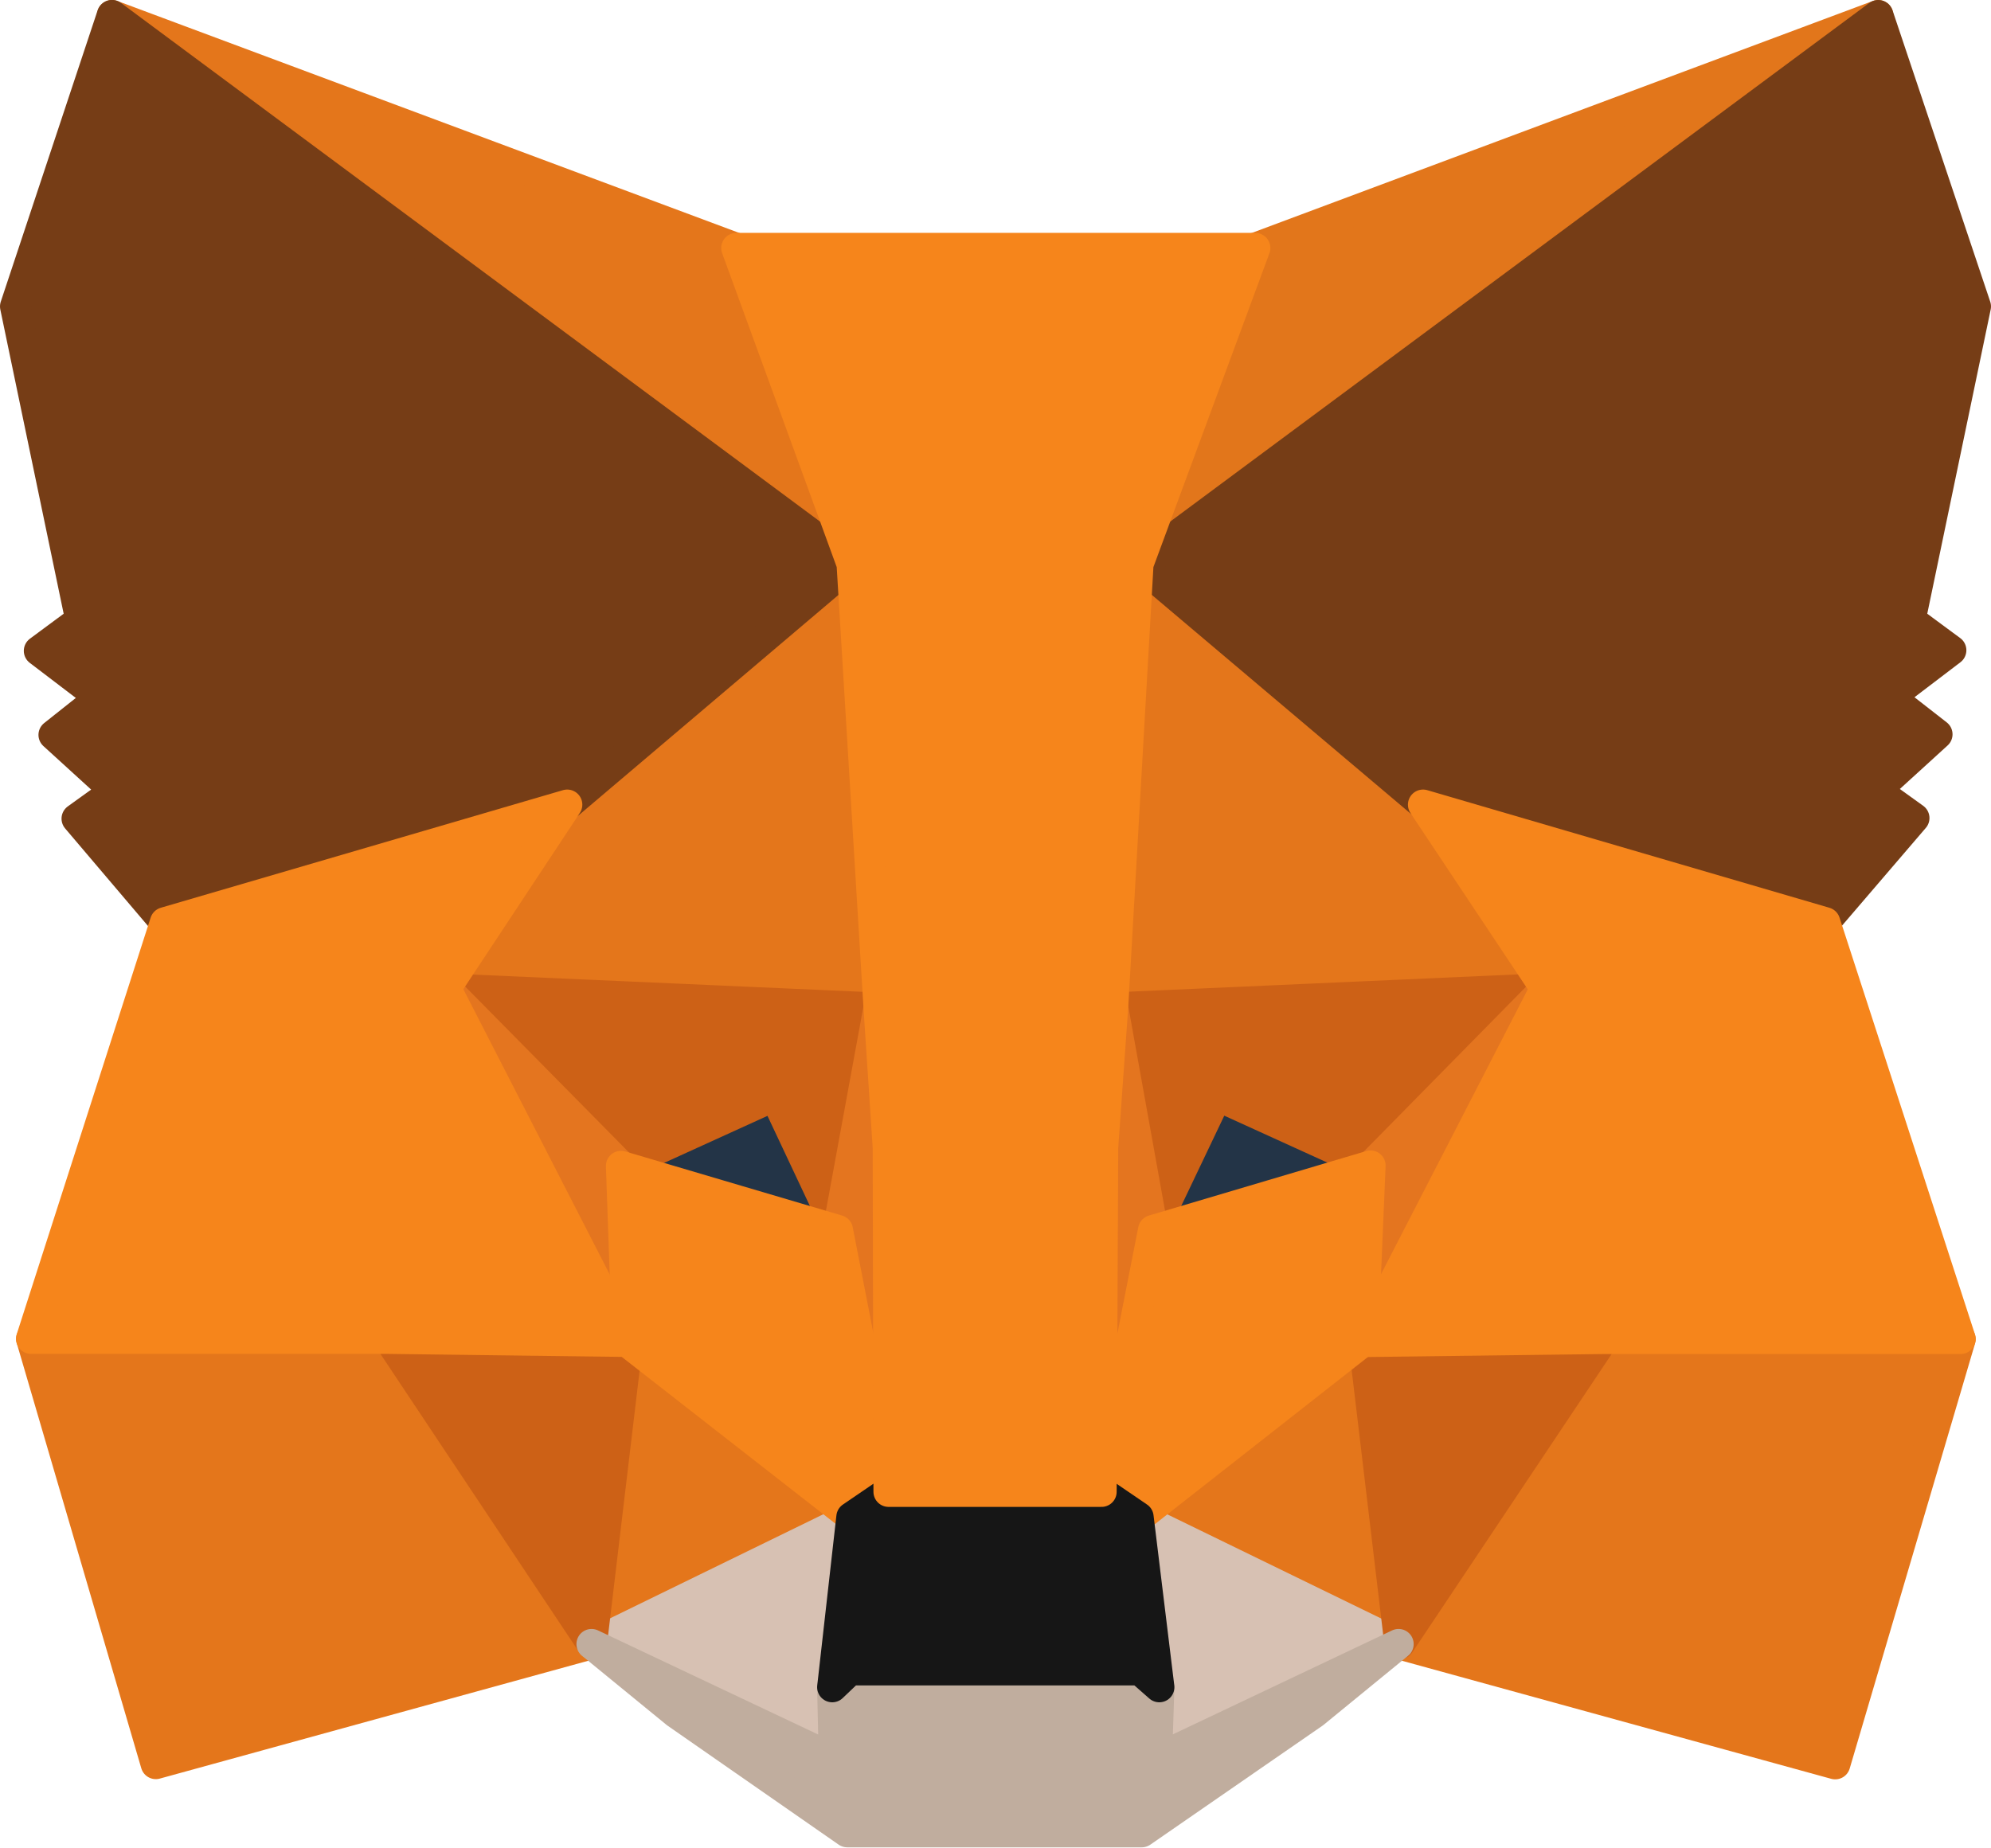
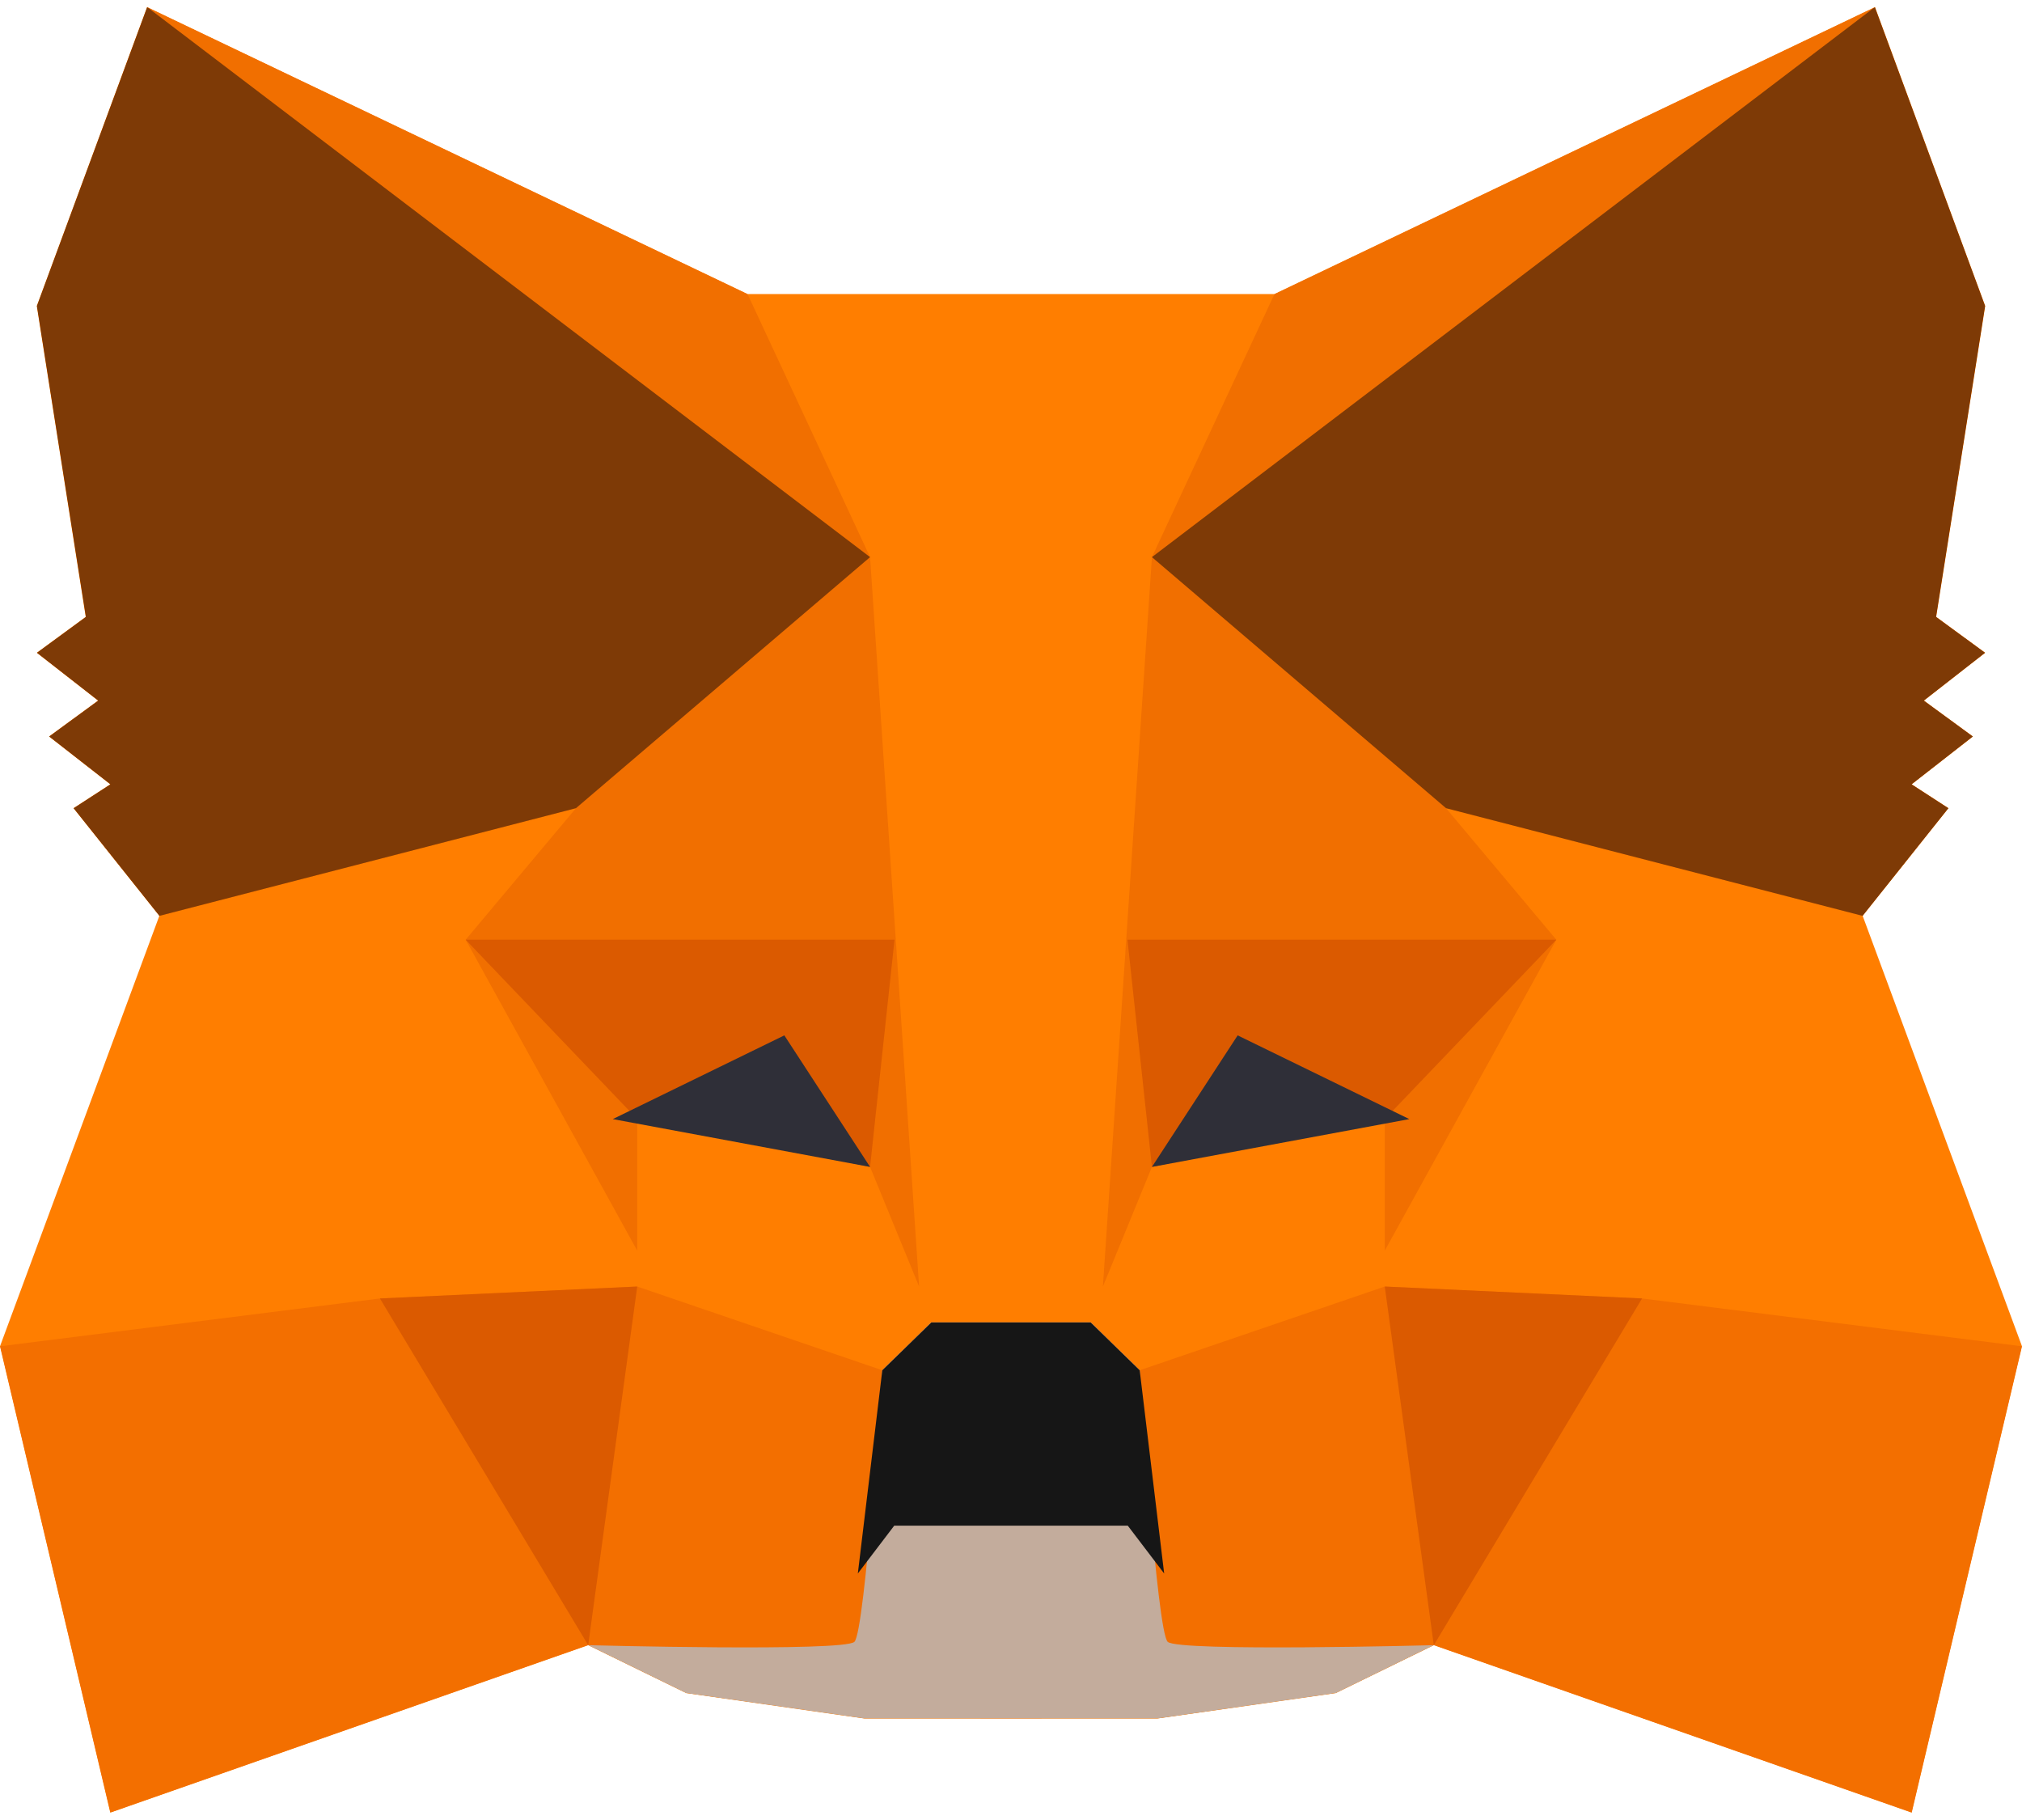
- <svg xmlns="http://www.w3.org/2000/svg" width="26.761" height="24.839" viewBox="0 0 26.761 24.839">
-   <defs>
-     <style>
-             .cls-1{fill:#e2761b;stroke:#e2761b}.cls-1,.cls-10,.cls-2,.cls-3,.cls-4,.cls-5,.cls-6,.cls-7,.cls-8,.cls-9{stroke-linecap:round;stroke-linejoin:round;stroke-width:.406px}.cls-2{fill:#e4761b;stroke:#e4761b}.cls-3{fill:#d7c1b3;stroke:#d7c1b3}.cls-4{fill:#233447;stroke:#233447}.cls-5{fill:#cd6116;stroke:#cd6116}.cls-6{fill:#e4751f;stroke:#e4751f}.cls-7{fill:#f6851b;stroke:#f6851b}.cls-8{fill:#c0ad9e;stroke:#c0ad9e}.cls-9{fill:#161616;stroke:#161616}.cls-10{fill:#763d16;stroke:#763d16}
-         </style>
-   </defs>
-   <g id="metamask-fox" transform="translate(.203 .203)">
-     <path id="Path_1" d="M81.215 14.422L70.931 22.06l1.9-4.506z" class="cls-1" data-name="Path 1" transform="translate(-56.173 -14.422)" />
-     <g id="Group_1" data-name="Group 1" transform="translate(.217)">
-       <path id="Path_2" d="M18.038 14.422l10.2 7.71-1.808-4.579z" class="cls-2" data-name="Path 2" transform="translate(-16.952 -14.422)" />
-       <path id="Path_3" d="M88.783 84.012l-2.739 4.2 5.86 1.612 1.685-5.715z" class="cls-2" data-name="Path 3" transform="translate(-67.657 -66.308)" />
-       <path id="Path_4" d="M13.772 84.106l1.674 5.715 5.86-1.612-2.739-4.2z" class="cls-2" data-name="Path 4" transform="translate(-13.772 -66.308)" />
-       <path id="Path_5" d="M37.3 45.815l-1.633 2.47 5.819.258-.207-6.253z" class="cls-2" data-name="Path 5" transform="translate(-30.098 -35.201)" />
-       <path id="Path_6" d="M75.1 45.6L71.069 42l-.134 6.325 5.808-.258z" class="cls-2" data-name="Path 6" transform="translate(-56.39 -34.989)" />
-       <path id="Path_7" d="M43.388 88.6l3.493-1.7-3.018-2.356z" class="cls-2" data-name="Path 7" transform="translate(-35.853 -66.702)" />
-       <path id="Path_8" d="M72.272 86.9l3.5 1.705-.486-4.062z" class="cls-2" data-name="Path 8" transform="translate(-57.389 -66.702)" />
-     </g>
-     <g id="Group_2" data-name="Group 2" transform="translate(7.751 20.195)">
-       <path id="Path_9" d="M75.776 95.508l-3.5-1.705.279 2.284-.031.961z" class="cls-3" data-name="Path 9" transform="translate(-64.924 -93.803)" />
-       <path id="Path_10" d="M43.388 95.508l3.256 1.54-.021-.961.258-2.284z" class="cls-3" data-name="Path 10" transform="translate(-43.388 -93.803)" />
-     </g>
-     <path id="Path_11" d="M47.846 73.339l-2.915-.858 2.057-.941z" class="cls-4" data-name="Path 11" transform="translate(-36.787 -57.009)" />
-     <path id="Path_12" d="M73 73.339l.858-1.8 2.067.941z" class="cls-4" data-name="Path 12" transform="translate(-57.717 -57.009)" />
-     <g id="Group_3" data-name="Group 3" transform="translate(5.013 13.084)">
-       <path id="Path_13" d="M35.361 88.209l.5-4.2-3.235.093z" class="cls-5" data-name="Path 13" transform="translate(-32.622 -79.393)" />
-       <path id="Path_14" d="M84.094 84.012l.5 4.2 2.739-4.1z" class="cls-5" data-name="Path 14" transform="translate(-70.999 -79.393)" />
-       <path id="Path_15" d="M76.74 65.853l-5.808.258.537 2.987.858-1.8 2.067.941z" class="cls-5" data-name="Path 15" transform="translate(-61.185 -65.853)" />
-       <path id="Path_16" d="M38.025 68.241l2.067-.941.847 1.8.548-2.987-5.819-.258z" class="cls-5" data-name="Path 16" transform="translate(-34.894 -65.853)" />
-     </g>
-     <g id="Group_4" data-name="Group 4" transform="translate(5.788 13.084)">
-       <path id="Path_17" d="M35.669 65.853l2.439 4.754-.083-2.367z" class="cls-6" data-name="Path 17" transform="translate(-35.669 -65.853)" />
-       <path id="Path_18" d="M84.238 68.241l-.1 2.367 2.449-4.754z" class="cls-6" data-name="Path 18" transform="translate(-71.804 -65.853)" />
-       <path id="Path_19" d="M56.935 66.869l-.548 2.987.682 3.524.155-4.641z" class="cls-6" data-name="Path 19" transform="translate(-51.117 -66.61)" />
-       <path id="Path_20" d="M70.113 66.869l-.279 1.86.124 4.651.692-3.524z" class="cls-6" data-name="Path 20" transform="translate(-61.142 -66.61)" />
-     </g>
-     <path id="Path_21" d="M71.014 76.1l-.692 3.524.5.341 3.014-2.365.1-2.367z" class="cls-7" data-name="Path 21" transform="translate(-55.718 -59.766)" />
-     <path id="Path_22" d="M44.931 75.238l.083 2.367 3.018 2.356.5-.341-.686-3.52z" class="cls-7" data-name="Path 22" transform="translate(-36.787 -59.766)" />
-     <path id="Path_23" d="M50.984 102.046l.031-.961-.258-.227h-3.9l-.238.227.021.961-3.256-1.54 1.137.93 2.3 1.6h3.958l2.315-1.6 1.137-.93z" class="cls-8" data-name="Path 23" transform="translate(-35.636 -78.606)" />
-     <path id="Path_24" d="M60.217 92.8l-.5-.341h-2.859l-.5.341-.258 2.288.238-.227h3.9l.258.227z" class="cls-9" data-name="Path 24" transform="translate(-45.117 -72.608)" />
-     <g id="Group_5" data-name="Group 5">
-       <path id="Path_25" d="M82.648 22.556l.879-4.217-1.313-3.917-9.942 7.378 3.828 3.236 5.4 1.581 1.2-1.4-.517-.372.827-.754-.641-.5.827-.63z" class="cls-10" data-name="Path 25" transform="translate(-57.172 -14.422)" />
-       <path id="Path_26" d="M12.919 18.339l.878 4.217-.558.413.827.63-.63.5.827.754-.517.372 1.189 1.4 5.405-1.581 3.824-3.244-9.943-7.379z" class="cls-10" data-name="Path 26" transform="translate(-12.919 -14.422)" />
-     </g>
-     <path id="Path_27" d="M90.346 57.725l-5.405-1.581 1.643 2.47-2.449 4.754 3.225-.041h4.806z" class="cls-7" data-name="Path 27" transform="translate(-66.017 -45.529)" />
-     <path id="Path_28" d="M20.976 56.144l-5.406 1.581-1.8 5.6h4.8l3.214.041-2.439-4.754z" class="cls-7" data-name="Path 28" transform="translate(-13.555 -45.529)" />
-     <path id="Path_29" d="M56.089 36.942l.341-5.963L58 26.731h-6.975l1.55 4.248.362 5.963.124 1.881.01 4.63h2.863l.021-4.63z" class="cls-7" data-name="Path 29" transform="translate(-41.331 -23.6)" />
+ <svg xmlns="http://www.w3.org/2000/svg" width="20" height="18" viewBox="0 0 20 18" fill="none">
+   <path fill-rule="evenodd" clip-rule="evenodd" d="M9.939 2.908H12.606L18.546 0.07L19.636 3.026L19.151 6.101L19.636 6.456L19.03 6.929L19.515 7.284L18.909 7.757L19.273 7.993L18.424 9.058L20 13.315L18.909 17.927L14.182 16.271L13.212 16.745L11.45 16.996H9.939H8.549L6.788 16.745L5.818 16.271L1.091 17.927L0 13.315L1.576 9.058L0.727 7.993L1.091 7.757L0.485 7.284L0.97 6.929L0.364 6.456L0.848 6.101L0.364 3.026L1.455 0.07L7.394 2.908H9.939Z" fill="#FF7E00" />
+   <mask id="mask0" mask-type="alpha" maskUnits="userSpaceOnUse" x="0" y="0" width="20" height="18">
+     <path fill-rule="evenodd" clip-rule="evenodd" d="M9.939 2.908H12.606L18.546 0.07L19.636 3.026L19.151 6.101L19.636 6.456L19.03 6.929L19.515 7.284L18.909 7.757L19.273 7.993L18.424 9.058L20 13.315L18.909 17.927L14.182 16.271L13.212 16.745L11.45 16.996H9.939H8.549L6.788 16.745L5.818 16.271L1.091 17.927L0 13.315L1.576 9.058L0.727 7.993L1.091 7.757L0.485 7.284L0.97 6.929L0.364 6.456L0.848 6.101L0.364 3.026L1.455 0.07L7.394 2.908H9.939Z" fill="#FF7E00" />
+   </mask>
+   <g mask="url(#mask0)">
+     <path fill-rule="evenodd" clip-rule="evenodd" d="M9.697 13.079H10.788L11.273 13.552L14.182 16.271L13.212 16.745L11.451 16.996H9.697H8.55L6.788 16.745L5.818 16.271L8.727 13.552L9.212 13.079H9.697Z" fill="#DBC0B1" />
+     <path fill-rule="evenodd" clip-rule="evenodd" d="M10.303 16.996H8.549L6.788 16.744L5.818 16.271L1.091 17.927L0 13.315L3.758 12.842L6.303 12.724L8.727 13.552L9.212 13.079H10.303V16.996Z" fill="#F36F00" />
+     <path fill-rule="evenodd" clip-rule="evenodd" d="M9.697 16.996H11.45L13.212 16.744L14.182 16.271L18.909 17.927L20 13.315L16.242 12.842L13.697 12.724L11.273 13.552L10.788 13.079H9.697V16.996Z" fill="#F36F00" />
+     <path fill-rule="evenodd" clip-rule="evenodd" d="M9.697 13.079H10.788L11.273 13.552C11.273 13.552 11.442 16.137 11.55 16.238C11.657 16.338 14.182 16.271 14.182 16.271L13.212 16.745L11.451 16.996H9.697H8.55L6.788 16.745L5.818 16.271C5.818 16.271 8.344 16.338 8.451 16.238C8.558 16.137 8.727 13.552 8.727 13.552L9.212 13.079H9.697Z" fill="#C3AC9C" />
+     <path fill-rule="evenodd" clip-rule="evenodd" d="M9.697 15.089H8.845L8.485 15.562L8.727 13.552L9.212 13.079H9.697H10.788L11.273 13.552L11.515 15.562L11.155 15.089H9.697Z" fill="#161616" />
+     <path fill-rule="evenodd" clip-rule="evenodd" d="M14.303 7.993L18.424 9.058L19.273 7.993L18.909 7.757L19.515 7.284L19.03 6.929L19.636 6.456L19.151 6.101L19.636 3.026L18.545 0.07L12.606 2.908L11.394 5.51L10.909 12.724L11.394 11.541L13.697 11.068V12.369L15.394 9.294L14.303 7.993Z" fill="#F16F00" />
+     <path fill-rule="evenodd" clip-rule="evenodd" d="M5.697 7.993L1.576 9.058L0.727 7.993L1.091 7.757L0.485 7.284L0.97 6.929L0.364 6.456L0.849 6.101L0.364 3.026L1.455 0.07L7.394 2.908L8.606 5.51L9.091 12.724L8.606 11.541L6.303 11.068V12.369L4.606 9.294L5.697 7.993Z" fill="#F16F00" />
+     <path fill-rule="evenodd" clip-rule="evenodd" d="M8.848 9.294L8.606 11.541L6.303 11.068L4.606 9.294H8.848Z" fill="#DB5A00" />
+     <path fill-rule="evenodd" clip-rule="evenodd" d="M11.152 9.294L11.394 11.541L13.697 11.068L15.394 9.294H11.152Z" fill="#DB5A00" />
+     <path fill-rule="evenodd" clip-rule="evenodd" d="M12.242 10.24L11.394 11.541L13.94 11.068L12.242 10.24Z" fill="#2F2F38" />
+     <path fill-rule="evenodd" clip-rule="evenodd" d="M18.424 9.058L19.273 7.993L18.909 7.757L19.515 7.284L19.03 6.929L19.636 6.456L19.151 6.101L19.636 3.026L18.545 0.07L11.394 5.51L14.303 7.993L18.424 9.058Z" fill="#7E3A06" />
+     <path fill-rule="evenodd" clip-rule="evenodd" d="M14.182 16.271L16.242 12.842L13.697 12.724L14.182 16.271Z" fill="#DB5A00" />
+     <path fill-rule="evenodd" clip-rule="evenodd" d="M5.818 16.271L3.758 12.842L6.303 12.724L5.818 16.271Z" fill="#DB5A00" />
+     <path fill-rule="evenodd" clip-rule="evenodd" d="M7.758 10.24L8.606 11.541L6.061 11.068L7.758 10.24Z" fill="#2F2F38" />
+     <path fill-rule="evenodd" clip-rule="evenodd" d="M1.576 9.058L0.727 7.993L1.091 7.757L0.485 7.284L0.97 6.929L0.364 6.456L0.849 6.101L0.364 3.026L1.455 0.07L8.606 5.51L5.697 7.993L1.576 9.058Z" fill="#7E3A06" />
  </g>
</svg>
